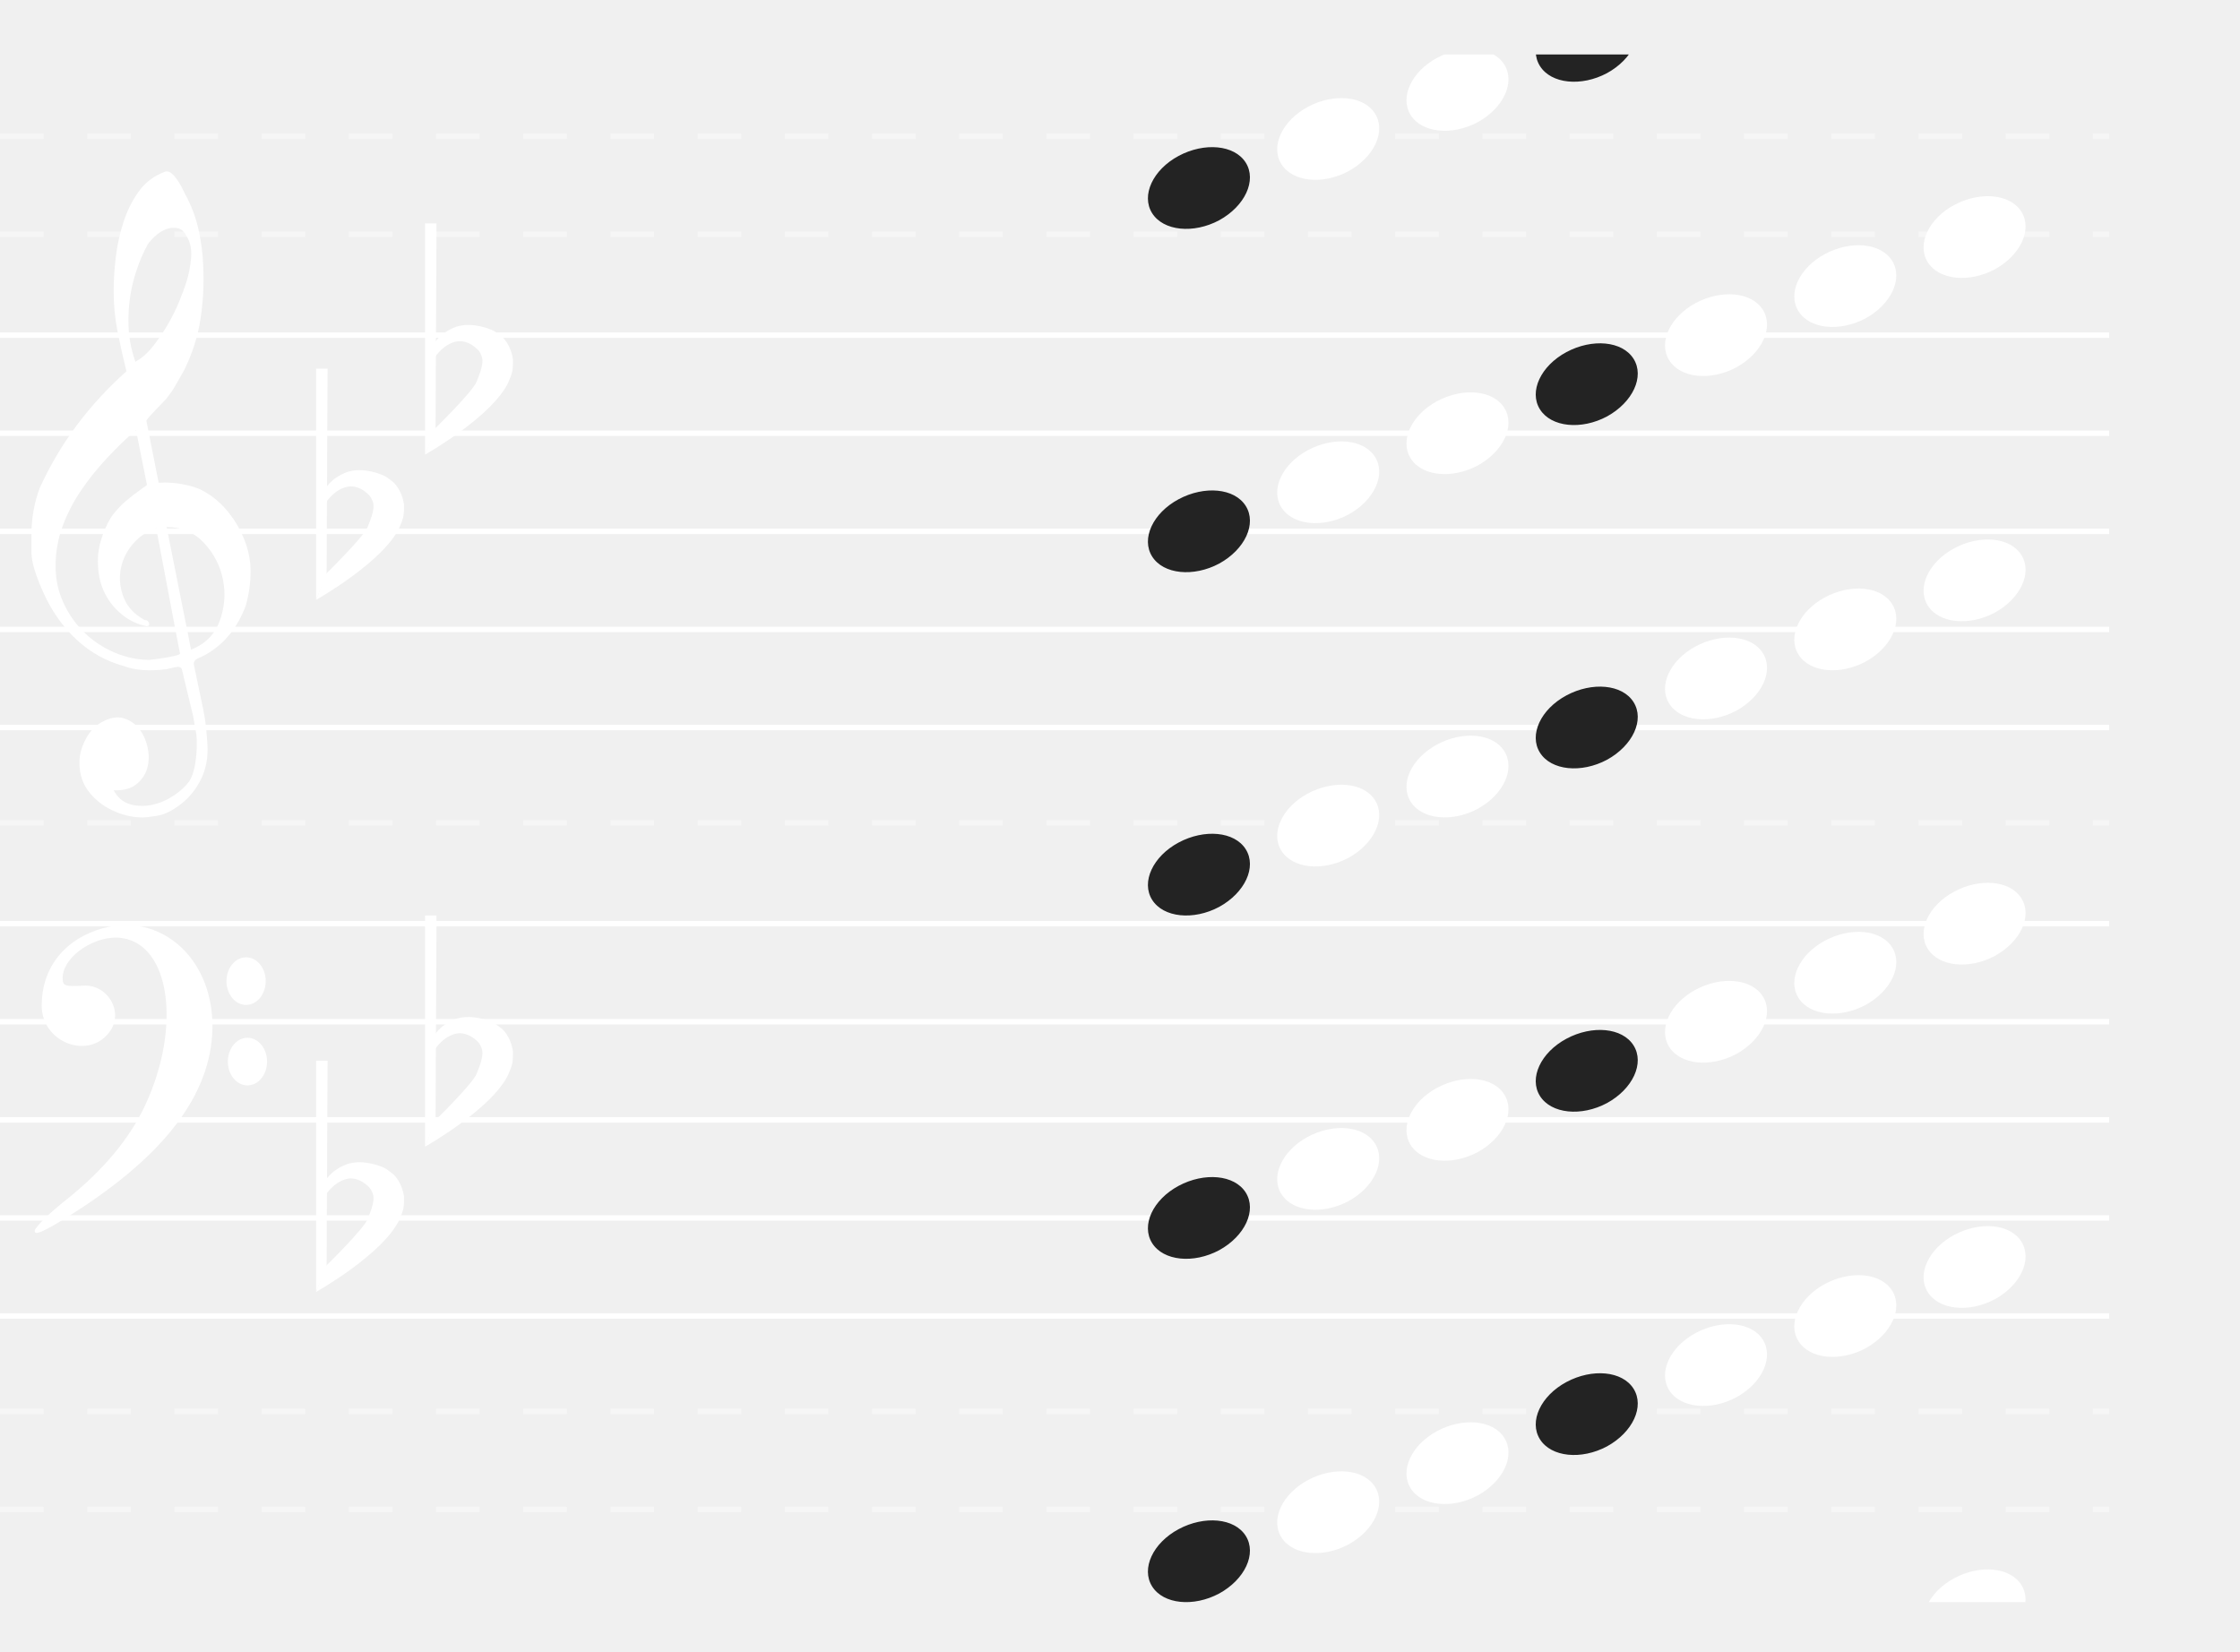
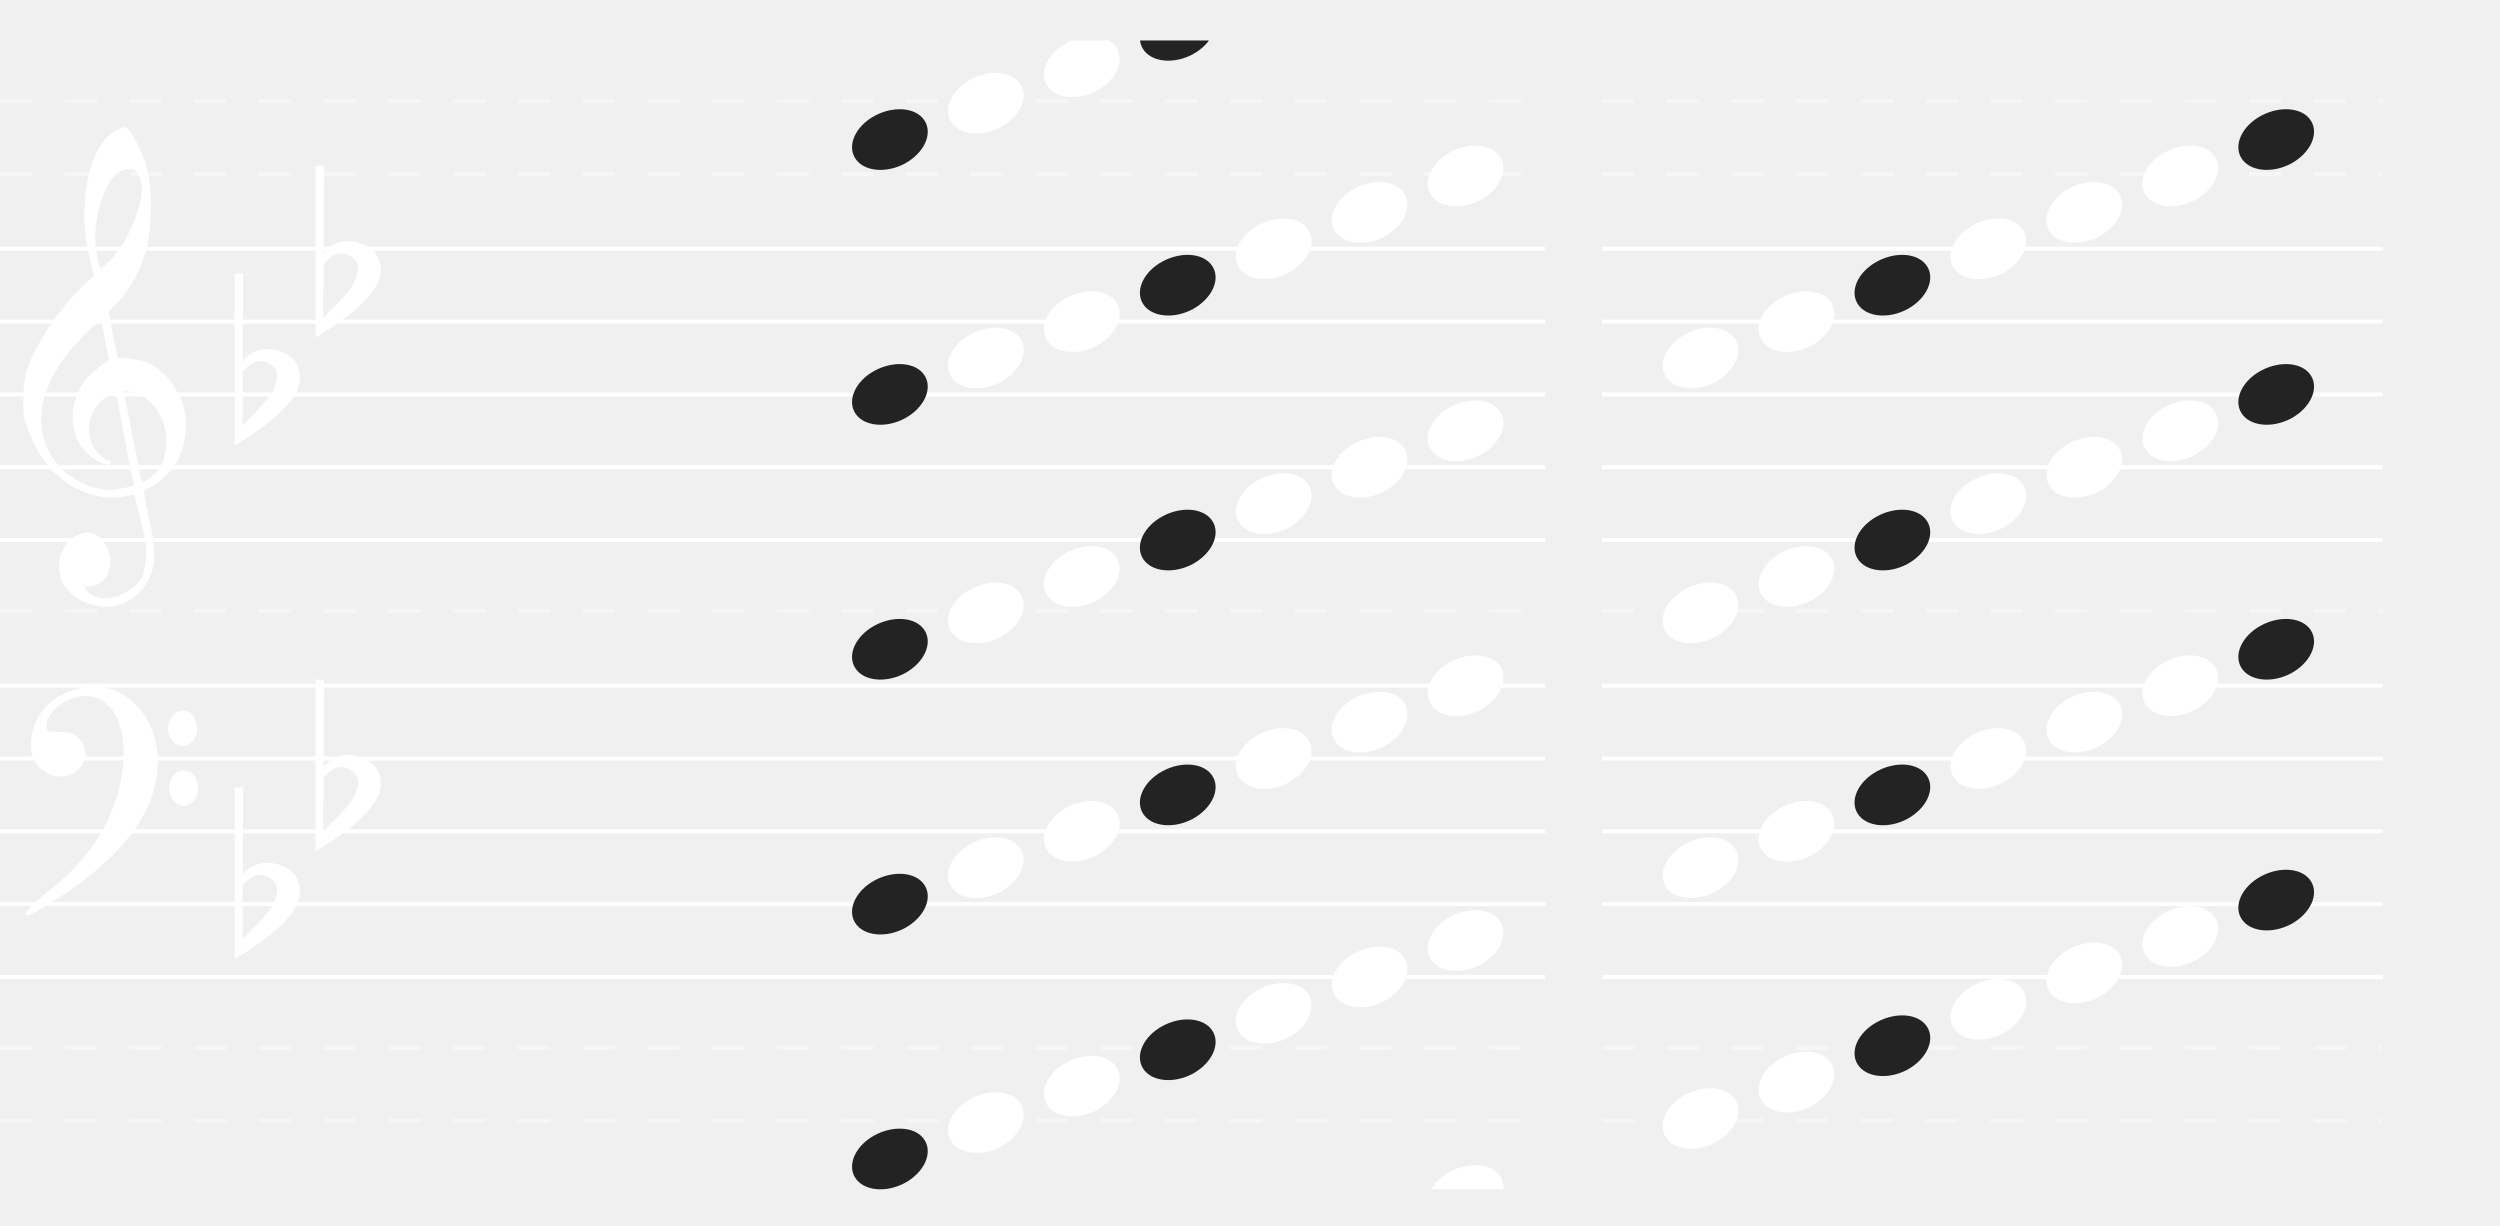
- <svg xmlns="http://www.w3.org/2000/svg" width="411" height="303" viewBox="0 0 411 303" fill="none">
-   <line y1="25" x2="387" y2="25" stroke="white" stroke-opacity="0.4" stroke-dasharray="8 8" />
-   <line y1="43" x2="387" y2="43" stroke="white" stroke-opacity="0.4" stroke-dasharray="8 8" />
-   <path d="M0 61.5H387" stroke="white" />
-   <path d="M0 79.5H387" stroke="white" />
-   <path d="M0 97.5H387" stroke="white" />
-   <path d="M0 115.5H387" stroke="white" />
-   <path d="M0 133.5H387" stroke="white" />
-   <line x1="4.2447e-08" y1="151" x2="387" y2="151" stroke="white" stroke-opacity="0.4" stroke-dasharray="8 8" />
-   <path d="M0 169.5H387" stroke="white" />
-   <path d="M0 187.5H387" stroke="white" />
-   <path d="M0 205.5H387" stroke="white" />
-   <path d="M0 223.5H387" stroke="white" />
-   <path d="M0 241.5H387" stroke="white" />
-   <line x1="4.2447e-08" y1="259" x2="387" y2="259" stroke="white" stroke-opacity="0.4" stroke-dasharray="8 8" />
-   <line x1="4.2447e-08" y1="277" x2="387" y2="277" stroke="white" stroke-opacity="0.4" stroke-dasharray="8 8" />
-   <path d="M28.663 96.938C26.878 97.542 25.403 98.563 24.238 99.999C23.073 101.435 22.363 103.004 22.108 104.705C21.853 106.406 22.062 108.088 22.736 109.751C23.41 111.414 24.675 112.756 26.532 113.777C26.969 113.777 27.242 113.966 27.352 114.344C27.461 114.722 27.297 114.91 26.86 114.91C25.076 114.533 23.51 113.758 22.162 112.586C19.649 110.431 18.266 107.654 18.011 104.252C17.865 102.551 18.02 100.907 18.475 99.319C18.93 97.731 19.558 96.276 20.36 94.953C21.343 93.555 22.508 92.345 23.856 91.325C23.928 91.249 24.138 91.079 24.484 90.814C24.83 90.55 25.167 90.304 25.494 90.077C25.822 89.851 26.314 89.492 26.969 89L24.948 78.908C23.164 80.457 21.398 82.168 19.65 84.039C17.901 85.91 16.317 87.885 14.897 89.964C13.477 92.043 12.339 94.245 11.483 96.569C10.627 98.894 10.199 101.341 10.199 103.912C10.199 106.293 10.682 108.532 11.647 110.63C12.612 112.728 13.896 114.552 15.498 116.101C17.1 117.651 18.948 118.87 21.043 119.759C23.137 120.647 25.258 121.091 27.406 121.091C27.48 121.091 27.816 121.053 28.417 120.977C29.018 120.902 29.655 120.808 30.329 120.694C31.003 120.581 31.622 120.458 32.186 120.325C32.75 120.193 33.033 120.051 33.033 119.9L32.705 118.313C31.285 110.866 29.937 103.741 28.663 96.938ZM30.575 96.711L35.054 119.22C37.64 118.199 39.387 116.451 40.298 113.975C41.209 111.5 41.417 108.986 40.926 106.435C40.434 103.883 39.278 101.624 37.457 99.659C35.637 97.693 33.342 96.711 30.575 96.711ZM24.839 66.378C25.968 65.772 27.015 64.866 27.98 63.656C28.945 62.447 29.837 61.152 30.657 59.772C31.476 58.393 32.186 56.985 32.787 55.548C33.388 54.112 33.87 52.808 34.234 51.636C34.635 50.389 34.908 48.99 35.054 47.441C35.2 45.891 34.963 44.587 34.344 43.528C33.907 42.584 33.334 42.036 32.623 41.884C31.913 41.733 31.203 41.79 30.493 42.054C29.783 42.319 29.109 42.744 28.471 43.33C27.834 43.916 27.37 44.435 27.079 44.889C26.277 46.363 25.576 48.007 24.976 49.822C24.375 51.636 23.965 53.517 23.747 55.464C23.528 57.41 23.501 59.281 23.665 61.077C23.828 62.872 24.22 64.639 24.839 66.378ZM23.2 68.135C22.581 65.641 22.035 63.193 21.561 60.793C21.088 58.393 20.851 55.926 20.851 53.394C20.851 51.542 20.979 49.51 21.234 47.299C21.489 45.088 21.953 42.933 22.627 40.835C23.3 38.737 24.229 36.857 25.413 35.194C26.596 33.531 28.171 32.321 30.138 31.565C30.32 31.49 30.502 31.452 30.684 31.452C30.939 31.452 31.239 31.603 31.585 31.906C31.931 32.208 32.295 32.652 32.678 33.238C33.06 33.824 33.397 34.428 33.688 35.052C33.979 35.676 34.198 36.101 34.344 36.328C35.327 38.256 36.046 40.306 36.502 42.479C36.957 44.653 37.221 46.817 37.294 48.971C37.439 52.222 37.266 55.435 36.775 58.61C36.283 61.785 35.291 64.885 33.797 67.908C33.288 68.816 32.769 69.732 32.241 70.658C31.713 71.585 31.085 72.482 30.356 73.351C30.211 73.503 29.947 73.777 29.564 74.173C29.181 74.57 28.79 74.977 28.389 75.392C27.989 75.808 27.634 76.196 27.324 76.554C27.015 76.914 26.86 77.131 26.86 77.207L29.099 88.546C29.114 88.621 30.22 88.546 30.22 88.546C32.357 88.574 34.619 88.933 36.584 89.737C38.477 90.644 40.107 91.891 41.473 93.479C42.838 95.067 43.93 96.853 44.75 98.837C45.569 100.821 45.979 102.834 45.979 104.875C45.979 106.916 45.687 108.995 45.105 111.112C43.612 115.119 41.227 118.086 37.949 120.013C37.585 120.24 37.066 120.496 36.392 120.779C35.719 121.062 35.455 121.507 35.6 122.111C36.474 126.23 37.066 129.063 37.376 130.616C37.685 132.168 37.913 134.172 38.058 136.626C38.204 138.973 37.812 141.084 36.884 142.972C35.955 144.869 34.708 146.407 33.142 147.595C31.576 148.79 30.147 149.484 28.854 149.698C27.561 149.906 26.678 150.006 26.205 150.006C24.566 150.006 22.963 149.684 21.398 149.04C19.467 148.289 17.847 147.137 16.536 145.584C15.225 144.031 14.569 142.142 14.569 139.917C14.569 138.515 14.961 137.077 15.744 135.603C16.527 134.129 17.556 133.07 18.83 132.433C20.25 131.675 21.534 131.467 22.681 131.803C23.828 132.147 24.775 132.791 25.522 133.735C26.268 134.68 26.787 135.825 27.079 137.163C27.37 138.508 27.352 139.76 27.024 140.933C26.696 142.107 26.032 143.101 25.03 143.91C24.029 144.725 22.636 145.09 20.851 145.019C21.58 146.378 22.599 147.237 23.91 147.595C25.221 147.96 26.569 147.981 27.952 147.68C29.337 147.38 30.638 146.822 31.858 146.006C33.078 145.198 34.035 144.318 34.726 143.373C35.163 142.693 35.491 141.806 35.71 140.711C35.928 139.61 36.056 138.472 36.092 137.277C36.128 136.089 36.092 135.159 35.983 134.501C35.873 133.835 35.691 132.805 35.436 131.41C34.344 126.838 33.652 123.962 33.36 122.788C33.215 122.414 32.823 122.291 32.186 122.423C31.549 122.556 31.012 122.679 30.575 122.788C27.443 123.21 24.821 123.017 22.709 122.225C19.431 121.318 16.545 119.701 14.05 117.377C11.556 115.053 9.553 112.237 8.042 108.929C6.53 105.622 5.775 103.108 5.775 101.388C5.775 99.669 5.775 98.582 5.775 98.128C5.775 95.067 6.285 92.194 7.304 89.51C9.234 85.314 11.52 81.459 14.16 77.944C16.8 74.429 19.813 71.159 23.2 68.135Z" fill="white" />
-   <path d="M49.003 194.808C49.003 197.22 47.391 199.175 45.404 199.175C43.416 199.175 41.805 197.22 41.805 194.808C41.805 192.396 43.416 190.441 45.404 190.441C47.391 190.441 49.003 192.396 49.003 194.808ZM48.754 180.042C48.754 182.454 47.143 184.409 45.155 184.409C43.168 184.409 41.556 182.454 41.556 180.042C41.556 177.63 43.168 175.675 45.155 175.675C47.143 175.675 48.754 177.63 48.754 180.042ZM6.368 225.885C6.368 225.261 8.96 222.695 12.128 220.182C18.939 214.778 23.857 208.866 26.718 202.645C33.279 188.379 31.2 173.504 22.457 172.146C17.621 171.394 11.498 175.482 11.498 179.461C11.498 180.938 11.824 181.057 15.369 180.873C19.707 180.649 22.642 185.54 20.295 189.081C16.585 194.678 7.651 191.463 7.651 184.532C7.651 178.458 10.842 173.623 16.459 171.189C28.479 165.98 39.92 175.583 38.918 190.04C38.097 201.89 29.19 212.956 11.899 223.611C7.797 226.139 6.368 226.726 6.368 225.885Z" fill="white" />
+ <svg xmlns="http://www.w3.org/2000/svg" width="618" height="303" viewBox="0 0 618 303" fill="none">
+   <line x1="396" y1="25" x2="589" y2="25" stroke="white" stroke-opacity="0.4" stroke-dasharray="8 8" />
+   <line x1="396" y1="43" x2="589" y2="43" stroke="white" stroke-opacity="0.4" stroke-dasharray="8 8" />
+   <path d="M396 61.5H589" stroke="white" />
+   <path d="M396 79.5H589" stroke="white" />
+   <path d="M396 97.5H589" stroke="white" />
+   <path d="M396 115.5H589" stroke="white" />
+   <path d="M396 133.5H589" stroke="white" />
+   <line x1="396" y1="151" x2="589" y2="151" stroke="white" stroke-opacity="0.4" stroke-dasharray="8 8" />
+   <path d="M396 169.5H589" stroke="white" />
+   <path d="M396 187.5H589" stroke="white" />
+   <path d="M396 205.5H589" stroke="white" />
+   <path d="M396 223.5H589" stroke="white" />
+   <path d="M396 241.5H589" stroke="white" />
+   <line x1="396" y1="259" x2="589" y2="259" stroke="white" stroke-opacity="0.4" stroke-dasharray="8 8" />
+   <line x1="396" y1="277" x2="589" y2="277" stroke="white" stroke-opacity="0.4" stroke-dasharray="8 8" />
+   <line y1="25" x2="382" y2="25" stroke="white" stroke-opacity="0.4" stroke-dasharray="8 8" />
+   <line y1="43" x2="382" y2="43" stroke="white" stroke-opacity="0.4" stroke-dasharray="8 8" />
+   <path d="M0 61.5H382" stroke="white" />
+   <path d="M0 79.5H382" stroke="white" />
+   <path d="M0 97.5H382" stroke="white" />
+   <path d="M0 115.5H382" stroke="white" />
+   <path d="M0 133.5H382" stroke="white" />
+   <line x1="4.2447e-08" y1="151" x2="382" y2="151" stroke="white" stroke-opacity="0.4" stroke-dasharray="8 8" />
+   <path d="M0 169.5H382" stroke="white" />
+   <path d="M0 187.5H382" stroke="white" />
+   <path d="M0 205.5H382" stroke="white" />
+   <path d="M0 223.5H382" stroke="white" />
+   <path d="M0 241.5H382" stroke="white" />
+   <line x1="4.2447e-08" y1="259" x2="382" y2="259" stroke="white" stroke-opacity="0.4" stroke-dasharray="8 8" />
+   <line x1="4.2447e-08" y1="277" x2="382" y2="277" stroke="white" stroke-opacity="0.4" stroke-dasharray="8 8" />
+   <path d="M28.663 96.938C26.878 97.542 25.403 98.563 24.238 99.999C23.073 101.435 22.363 103.004 22.108 104.705C21.853 106.406 22.062 108.088 22.736 109.751C23.41 111.414 24.675 112.756 26.532 113.777C26.969 113.777 27.242 113.966 27.352 114.344C27.461 114.722 27.297 114.91 26.86 114.91C25.076 114.533 23.51 113.758 22.162 112.586C19.649 110.431 18.266 107.654 18.011 104.252C17.865 102.551 18.02 100.907 18.475 99.319C18.93 97.731 19.558 96.276 20.36 94.953C21.343 93.555 22.508 92.345 23.856 91.325C23.928 91.249 24.138 91.079 24.484 90.814C24.83 90.55 25.167 90.304 25.494 90.077C25.822 89.851 26.314 89.491 26.969 89L24.948 78.908C23.164 80.457 21.398 82.168 19.65 84.039C17.901 85.91 16.317 87.885 14.897 89.964C13.477 92.043 12.339 94.245 11.483 96.569C10.627 98.894 10.199 101.341 10.199 103.912C10.199 106.293 10.682 108.532 11.647 110.63C12.612 112.728 13.896 114.552 15.498 116.101C17.1 117.651 18.948 118.87 21.043 119.759C23.136 120.647 25.258 121.091 27.406 121.091C27.479 121.091 27.816 121.053 28.417 120.977C29.018 120.902 29.655 120.808 30.328 120.694C31.003 120.581 31.622 120.458 32.186 120.325C32.75 120.193 33.033 120.051 33.033 119.9L32.705 118.313C31.285 110.866 29.937 103.741 28.663 96.938V96.938ZM30.575 96.711L35.054 119.22C37.64 118.199 39.387 116.451 40.298 113.975C41.209 111.5 41.417 108.986 40.926 106.435C40.434 103.883 39.278 101.624 37.457 99.659C35.637 97.693 33.342 96.711 30.575 96.711V96.711ZM24.839 66.378C25.968 65.772 27.015 64.866 27.98 63.656C28.945 62.447 29.837 61.152 30.657 59.772C31.476 58.393 32.186 56.985 32.787 55.548C33.388 54.112 33.87 52.808 34.234 51.636C34.635 50.389 34.908 48.99 35.054 47.441C35.2 45.891 34.963 44.587 34.344 43.528C33.907 42.584 33.333 42.036 32.623 41.884C31.913 41.733 31.203 41.79 30.493 42.054C29.783 42.319 29.109 42.744 28.471 43.33C27.834 43.916 27.37 44.435 27.079 44.889C26.277 46.363 25.576 48.007 24.976 49.822C24.375 51.636 23.965 53.517 23.747 55.464C23.528 57.41 23.501 59.281 23.665 61.077C23.828 62.872 24.22 64.639 24.839 66.378V66.378ZM23.2 68.135C22.581 65.641 22.035 63.193 21.561 60.793C21.088 58.393 20.851 55.926 20.851 53.394C20.851 51.542 20.979 49.51 21.234 47.299C21.488 45.088 21.953 42.933 22.627 40.835C23.3 38.737 24.229 36.857 25.413 35.194C26.596 33.531 28.171 32.321 30.138 31.565C30.32 31.49 30.502 31.452 30.684 31.452C30.939 31.452 31.239 31.603 31.585 31.906C31.931 32.208 32.295 32.652 32.678 33.238C33.06 33.824 33.397 34.428 33.688 35.052C33.979 35.676 34.198 36.101 34.344 36.328C35.327 38.256 36.046 40.306 36.502 42.479C36.957 44.653 37.221 46.817 37.294 48.971C37.439 52.222 37.266 55.435 36.775 58.61C36.283 61.785 35.291 64.885 33.797 67.908C33.288 68.816 32.769 69.732 32.241 70.658C31.713 71.585 31.085 72.482 30.356 73.351C30.211 73.503 29.947 73.777 29.564 74.173C29.181 74.57 28.79 74.977 28.389 75.392C27.989 75.808 27.634 76.196 27.324 76.554C27.015 76.914 26.86 77.131 26.86 77.207L29.099 88.546C29.114 88.621 30.22 88.546 30.22 88.546C32.357 88.574 34.619 88.933 36.584 89.737C38.477 90.644 40.107 91.891 41.473 93.479C42.838 95.067 43.93 96.853 44.75 98.837C45.569 100.821 45.979 102.834 45.979 104.875C45.979 106.916 45.687 108.995 45.105 111.112C43.612 115.119 41.227 118.086 37.949 120.013C37.585 120.24 37.066 120.496 36.392 120.779C35.719 121.062 35.455 121.507 35.6 122.111C36.474 126.23 37.066 129.063 37.376 130.616C37.685 132.168 37.913 134.172 38.058 136.626C38.204 138.973 37.812 141.084 36.884 142.972C35.955 144.869 34.708 146.407 33.142 147.595C31.576 148.79 30.147 149.484 28.854 149.698C27.561 149.906 26.678 150.006 26.205 150.006C24.566 150.006 22.963 149.684 21.398 149.04C19.467 148.289 17.847 147.137 16.536 145.584C15.225 144.031 14.569 142.142 14.569 139.917C14.569 138.515 14.961 137.077 15.744 135.603C16.527 134.129 17.556 133.07 18.83 132.433C20.25 131.675 21.534 131.467 22.681 131.803C23.828 132.147 24.775 132.791 25.522 133.735C26.268 134.68 26.787 135.825 27.079 137.163C27.37 138.508 27.352 139.76 27.024 140.933C26.696 142.107 26.032 143.101 25.03 143.91C24.029 144.725 22.636 145.09 20.851 145.019C21.58 146.378 22.599 147.237 23.91 147.595C25.221 147.96 26.569 147.981 27.952 147.68C29.337 147.38 30.638 146.822 31.858 146.006C33.078 145.198 34.035 144.318 34.726 143.373C35.163 142.693 35.491 141.806 35.71 140.711C35.928 139.61 36.056 138.472 36.092 137.277C36.128 136.089 36.092 135.159 35.983 134.501C35.873 133.835 35.691 132.805 35.436 131.41C34.344 126.838 33.652 123.962 33.36 122.788C33.215 122.414 32.823 122.291 32.186 122.423C31.549 122.556 31.012 122.679 30.575 122.788C27.443 123.21 24.821 123.017 22.709 122.225C19.431 121.318 16.545 119.701 14.05 117.377C11.556 115.053 9.553 112.237 8.042 108.929C6.53 105.622 5.775 103.108 5.775 101.388C5.775 99.669 5.775 98.582 5.775 98.128C5.775 95.067 6.285 92.194 7.304 89.51C9.234 85.314 11.52 81.459 14.16 77.944C16.8 74.429 19.813 71.159 23.2 68.135V68.135Z" fill="white" />
+   <path d="M49.003 194.808C49.003 197.22 47.392 199.175 45.404 199.175C43.416 199.175 41.805 197.22 41.805 194.808C41.805 192.396 43.416 190.441 45.404 190.441C47.392 190.441 49.003 192.396 49.003 194.808ZM48.754 180.042C48.754 182.454 47.143 184.409 45.155 184.409C43.168 184.409 41.556 182.454 41.556 180.042C41.556 177.63 43.168 175.675 45.155 175.675C47.143 175.675 48.754 177.63 48.754 180.042ZM6.368 225.885C6.368 225.261 8.96 222.695 12.128 220.182C18.939 214.778 23.857 208.866 26.718 202.645C33.279 188.379 31.201 173.504 22.457 172.146C17.621 171.394 11.498 175.482 11.498 179.461C11.498 180.938 11.824 181.057 15.37 180.873C19.707 180.649 22.642 185.54 20.295 189.081C16.585 194.678 7.651 191.463 7.651 184.532C7.651 178.458 10.842 173.623 16.459 171.189C28.479 165.98 39.92 175.583 38.918 190.04C38.097 201.89 29.191 212.956 11.899 223.611C7.797 226.139 6.368 226.726 6.368 225.885V225.885Z" fill="white" />
  <path d="M58 194.649H60.104L59.929 232.519L58 237.045V194.649Z" fill="white" />
  <path d="M67.468 223.689C68.169 221.872 68.344 221.474 68.519 220.247C68.695 219.019 67.818 217.967 67.818 217.967C67.818 217.967 65.89 215.688 63.435 216.389C60.98 217.091 59.578 219.545 59.578 219.545V216.915C59.578 216.915 60.455 214.812 63.786 213.584C65.013 213.234 66.591 213.058 69.045 213.76C70.448 214.286 70.448 214.11 72.201 215.513C72.903 216.214 73.779 217.441 74.13 219.545C74.13 221.474 74.13 221.825 73.341 223.689C70.448 230.065 58 237.078 58 237.078L59.841 232.28C59.841 232.28 66.766 225.506 67.468 223.689Z" fill="white" />
  <path d="M77.987 168H80.091L79.915 205.87L77.987 210.396V168Z" fill="white" />
  <path d="M87.454 197.04C88.156 195.223 88.331 194.825 88.506 193.597C88.682 192.37 87.805 191.318 87.805 191.318C87.805 191.318 85.876 189.039 83.422 189.74C80.967 190.441 79.565 192.896 79.565 192.896V190.266C79.565 190.266 80.441 188.162 83.772 186.935C85 186.584 86.578 186.409 89.032 187.11C90.435 187.636 90.435 187.461 92.188 188.864C92.889 189.565 93.766 190.792 94.117 192.896C94.117 194.825 94.117 195.175 93.328 197.04C90.435 203.416 77.987 210.429 77.987 210.429L79.828 205.631C79.828 205.631 86.753 198.857 87.454 197.04Z" fill="white" />
  <path d="M58 67.649H60.104L59.929 105.519L58 110.045V67.649Z" fill="white" />
  <path d="M67.468 96.689C68.169 94.872 68.344 94.474 68.519 93.247C68.695 92.019 67.818 90.967 67.818 90.967C67.818 90.967 65.89 88.688 63.435 89.389C60.98 90.091 59.578 92.545 59.578 92.545V89.915C59.578 89.915 60.455 87.812 63.786 86.584C65.013 86.234 66.591 86.058 69.045 86.76C70.448 87.286 70.448 87.11 72.201 88.513C72.903 89.214 73.779 90.441 74.13 92.545C74.13 94.474 74.13 94.825 73.341 96.689C70.448 103.065 58 110.078 58 110.078L59.841 105.28C59.841 105.28 66.766 98.506 67.468 96.689Z" fill="white" />
  <path d="M77.987 41H80.091L79.915 78.87L77.987 83.396V41Z" fill="white" />
  <path d="M87.454 70.04C88.156 68.222 88.331 67.825 88.506 66.597C88.682 65.37 87.805 64.318 87.805 64.318C87.805 64.318 85.876 62.039 83.422 62.74C80.967 63.441 79.565 65.896 79.565 65.896V63.266C79.565 63.266 80.441 61.162 83.772 59.935C85 59.584 86.578 59.409 89.032 60.11C90.435 60.636 90.435 60.461 92.188 61.864C92.889 62.565 93.766 63.792 94.117 65.896C94.117 67.825 94.117 68.175 93.328 70.04C90.435 76.416 77.987 83.428 77.987 83.428L79.828 78.631C79.828 78.631 86.753 71.857 87.454 70.04Z" fill="white" />
-   <g clip-path="url(#clip0_25_3796)">
+   <g clip-path="url(#clip0_115_2928)">
    <path d="M211.396 39.121C209.333 35.844 211.544 31.134 216.26 28.608C220.977 26.083 226.504 26.561 228.568 29.837C230.631 33.114 228.42 37.824 223.704 40.418C218.987 42.944 213.46 42.398 211.396 39.121Z" fill="#232323" />
-     <path d="M235.116 30.121C233.052 26.844 235.263 22.134 239.98 19.608C244.696 17.083 250.223 17.561 252.287 20.837C254.35 24.114 252.14 28.824 247.423 31.418C242.706 33.944 237.179 33.398 235.116 30.121Z" fill="white" />
-     <path d="M258.835 21.121C256.772 17.844 258.983 13.134 263.699 10.608C268.416 8.083 273.943 8.561 276.006 11.837C278.07 15.114 275.859 19.824 271.142 22.418C266.426 24.944 260.899 24.398 258.835 21.121Z" fill="white" />
-     <path d="M282.555 12.121C280.491 8.844 282.702 4.134 287.419 1.608C292.135 -0.917 297.662 -0.439 299.726 2.837C301.789 6.114 299.579 10.824 294.862 13.418C290.145 15.944 284.618 15.398 282.555 12.121Z" fill="#232323" />
+     <path d="M235.116 30.121C233.052 26.844 235.263 22.134 239.98 19.608C244.696 17.083 250.223 17.561 252.287 20.837C254.35 24.114 252.14 28.824 247.423 31.418C242.706 33.944 237.179 33.398 235.116 30.121V30.121Z" fill="white" />
+     <path d="M258.835 21.121C256.772 17.844 258.983 13.134 263.699 10.608C268.416 8.083 273.943 8.561 276.006 11.837C278.07 15.114 275.859 19.824 271.142 22.418C266.426 24.944 260.899 24.398 258.835 21.121V21.121Z" fill="white" />
+     <path d="M282.555 12.121C280.491 8.844 282.702 4.134 287.419 1.608C292.135 -0.917 297.662 -0.439 299.726 2.837C301.789 6.114 299.579 10.824 294.862 13.418C290.145 15.944 284.618 15.398 282.555 12.121V12.121Z" fill="#232323" />
    <path d="M211.396 102.121C209.333 98.844 211.544 94.134 216.26 91.609C220.977 89.083 226.504 89.561 228.568 92.837C230.631 96.114 228.42 100.824 223.704 103.418C218.987 105.944 213.46 105.398 211.396 102.121Z" fill="#232323" />
-     <path d="M235.116 93.121C233.052 89.844 235.263 85.134 239.98 82.609C244.696 80.083 250.223 80.561 252.287 83.837C254.35 87.114 252.14 91.824 247.423 94.418C242.706 96.944 237.179 96.397 235.116 93.121Z" fill="white" />
-     <path d="M258.835 84.121C256.772 80.844 258.983 76.134 263.699 73.609C268.416 71.083 273.943 71.561 276.006 74.837C278.07 78.114 275.859 82.824 271.142 85.418C266.426 87.944 260.899 87.397 258.835 84.121Z" fill="white" />
-     <path d="M282.555 75.121C280.491 71.844 282.702 67.134 287.419 64.609C292.135 62.083 297.662 62.561 299.726 65.837C301.789 69.114 299.579 73.824 294.862 76.418C290.145 78.944 284.618 78.397 282.555 75.121Z" fill="#232323" />
-     <path d="M306.274 66.121C304.211 62.844 306.421 58.134 311.138 55.608C315.855 53.083 321.382 53.561 323.445 56.837C325.509 60.114 323.298 64.824 318.581 67.418C313.865 69.944 308.338 69.397 306.274 66.121Z" fill="white" />
-     <path d="M329.994 57.121C327.93 53.844 330.141 49.134 334.858 46.608C339.574 44.083 345.101 44.561 347.165 47.837C349.228 51.114 347.018 55.824 342.301 58.418C337.584 60.944 332.057 60.398 329.994 57.121Z" fill="white" />
-     <path d="M353.713 48.121C351.65 44.844 353.86 40.134 358.577 37.608C363.294 35.083 368.821 35.561 370.884 38.837C372.948 42.114 370.737 46.824 366.02 49.418C361.304 51.944 355.777 51.398 353.713 48.121Z" fill="white" />
+     <path d="M235.116 93.121C233.052 89.844 235.263 85.134 239.98 82.609C244.696 80.083 250.223 80.561 252.287 83.837C254.35 87.114 252.14 91.824 247.423 94.418C242.706 96.944 237.179 96.397 235.116 93.121V93.121Z" fill="white" />
+     <path d="M258.835 84.121C256.772 80.844 258.983 76.134 263.699 73.609C268.416 71.083 273.943 71.561 276.006 74.837C278.07 78.114 275.859 82.824 271.142 85.418C266.426 87.944 260.899 87.397 258.835 84.121V84.121Z" fill="white" />
+     <path d="M282.555 75.121C280.491 71.844 282.702 67.134 287.419 64.609C292.135 62.083 297.662 62.561 299.726 65.837C301.789 69.114 299.579 73.824 294.862 76.418C290.145 78.944 284.618 78.397 282.555 75.121V75.121Z" fill="#232323" />
+     <path d="M306.274 66.121C304.211 62.844 306.421 58.134 311.138 55.608C315.855 53.083 321.382 53.561 323.445 56.837C325.509 60.114 323.298 64.824 318.581 67.418C313.865 69.944 308.338 69.397 306.274 66.121V66.121Z" fill="white" />
+     <path d="M329.994 57.121C327.93 53.844 330.141 49.134 334.858 46.608C339.574 44.083 345.101 44.561 347.165 47.837C349.228 51.114 347.018 55.824 342.301 58.418C337.584 60.944 332.057 60.398 329.994 57.121V57.121Z" fill="white" />
+     <path d="M353.713 48.121C351.65 44.844 353.86 40.134 358.577 37.608C363.294 35.083 368.821 35.561 370.884 38.837C372.948 42.114 370.737 46.824 366.02 49.418C361.304 51.944 355.777 51.398 353.713 48.121V48.121Z" fill="white" />
    <path d="M211.396 165.121C209.333 161.844 211.544 157.134 216.26 154.608C220.977 152.083 226.504 152.561 228.568 155.837C230.631 159.114 228.42 163.824 223.704 166.418C218.987 168.944 213.46 168.398 211.396 165.121Z" fill="#232323" />
-     <path d="M235.116 156.121C233.052 152.844 235.263 148.134 239.98 145.608C244.696 143.083 250.223 143.561 252.287 146.837C254.35 150.114 252.14 154.824 247.423 157.418C242.706 159.944 237.179 159.398 235.116 156.121Z" fill="white" />
-     <path d="M258.835 147.121C256.772 143.844 258.983 139.134 263.699 136.608C268.416 134.083 273.943 134.561 276.006 137.837C278.07 141.114 275.859 145.824 271.142 148.418C266.426 150.944 260.899 150.398 258.835 147.121Z" fill="white" />
-     <path d="M282.555 138.121C280.491 134.844 282.702 130.134 287.419 127.608C292.135 125.083 297.662 125.561 299.726 128.837C301.789 132.114 299.579 136.824 294.862 139.418C290.145 141.944 284.618 141.398 282.555 138.121Z" fill="#232323" />
-     <path d="M306.274 129.121C304.211 125.844 306.421 121.134 311.138 118.608C315.855 116.083 321.382 116.561 323.445 119.837C325.509 123.114 323.298 127.824 318.581 130.418C313.865 132.944 308.338 132.398 306.274 129.121Z" fill="white" />
-     <path d="M329.994 120.121C327.93 116.844 330.141 112.134 334.858 109.608C339.574 107.083 345.101 107.561 347.165 110.837C349.228 114.114 347.018 118.824 342.301 121.418C337.584 123.944 332.057 123.398 329.994 120.121Z" fill="white" />
-     <path d="M353.713 111.121C351.65 107.844 353.86 103.134 358.577 100.608C363.294 98.083 368.821 98.561 370.884 101.837C372.948 105.114 370.737 109.824 366.02 112.418C361.304 114.944 355.777 114.398 353.713 111.121Z" fill="white" />
+     <path d="M235.116 156.121C233.052 152.844 235.263 148.134 239.98 145.608C244.696 143.083 250.223 143.561 252.287 146.837C254.35 150.114 252.14 154.824 247.423 157.418C242.706 159.944 237.179 159.398 235.116 156.121V156.121Z" fill="white" />
+     <path d="M258.835 147.121C256.772 143.844 258.983 139.134 263.699 136.608C268.416 134.083 273.943 134.561 276.006 137.837C278.07 141.114 275.859 145.824 271.142 148.418C266.426 150.944 260.899 150.398 258.835 147.121V147.121Z" fill="white" />
+     <path d="M282.555 138.121C280.491 134.844 282.702 130.134 287.419 127.608C292.135 125.083 297.662 125.561 299.726 128.837C301.789 132.114 299.579 136.824 294.862 139.418C290.145 141.944 284.618 141.398 282.555 138.121V138.121Z" fill="#232323" />
+     <path d="M306.274 129.121C304.211 125.844 306.421 121.134 311.138 118.608C315.855 116.083 321.382 116.561 323.445 119.837C325.509 123.114 323.298 127.824 318.581 130.418C313.865 132.944 308.338 132.398 306.274 129.121V129.121Z" fill="white" />
+     <path d="M329.994 120.121C327.93 116.844 330.141 112.134 334.858 109.608C339.574 107.083 345.101 107.561 347.165 110.837C349.228 114.114 347.018 118.824 342.301 121.418C337.584 123.944 332.057 123.398 329.994 120.121V120.121Z" fill="white" />
+     <path d="M353.713 111.121C351.65 107.844 353.86 103.134 358.577 100.608C363.294 98.083 368.821 98.561 370.884 101.837C372.948 105.114 370.737 109.824 366.02 112.418C361.304 114.944 355.777 114.398 353.713 111.121V111.121Z" fill="white" />
    <path d="M211.396 228.121C209.333 224.844 211.544 220.134 216.26 217.608C220.977 215.083 226.504 215.561 228.568 218.837C230.631 222.114 228.42 226.824 223.704 229.418C218.987 231.944 213.46 231.398 211.396 228.121Z" fill="#232323" />
-     <path d="M235.116 219.121C233.052 215.844 235.263 211.134 239.98 208.608C244.696 206.083 250.223 206.561 252.287 209.837C254.35 213.114 252.14 217.824 247.423 220.418C242.706 222.944 237.179 222.398 235.116 219.121Z" fill="white" />
-     <path d="M258.835 210.121C256.772 206.844 258.983 202.134 263.699 199.608C268.416 197.083 273.943 197.561 276.006 200.837C278.07 204.114 275.859 208.824 271.142 211.418C266.426 213.944 260.899 213.398 258.835 210.121Z" fill="white" />
-     <path d="M282.555 201.121C280.491 197.844 282.702 193.134 287.419 190.608C292.135 188.083 297.662 188.561 299.726 191.837C301.789 195.114 299.579 199.824 294.862 202.418C290.145 204.944 284.618 204.398 282.555 201.121Z" fill="#232323" />
-     <path d="M306.274 192.121C304.211 188.844 306.421 184.134 311.138 181.608C315.855 179.083 321.382 179.561 323.445 182.837C325.509 186.114 323.298 190.824 318.581 193.418C313.865 195.944 308.338 195.398 306.274 192.121Z" fill="white" />
-     <path d="M329.994 183.121C327.93 179.844 330.141 175.134 334.858 172.608C339.574 170.083 345.101 170.561 347.165 173.837C349.228 177.114 347.018 181.824 342.301 184.418C337.584 186.944 332.057 186.398 329.994 183.121Z" fill="white" />
-     <path d="M353.713 174.121C351.65 170.844 353.86 166.134 358.577 163.608C363.294 161.083 368.821 161.561 370.884 164.837C372.948 168.114 370.737 172.824 366.02 175.418C361.304 177.944 355.777 177.398 353.713 174.121Z" fill="white" />
+     <path d="M235.116 219.121C233.052 215.844 235.263 211.134 239.98 208.608C244.696 206.083 250.223 206.561 252.287 209.837C254.35 213.114 252.14 217.824 247.423 220.418C242.706 222.944 237.179 222.398 235.116 219.121V219.121Z" fill="white" />
+     <path d="M258.835 210.121C256.772 206.844 258.983 202.134 263.699 199.608C268.416 197.083 273.943 197.561 276.006 200.837C278.07 204.114 275.859 208.824 271.142 211.418C266.426 213.944 260.899 213.398 258.835 210.121V210.121Z" fill="white" />
+     <path d="M282.555 201.121C280.491 197.844 282.702 193.134 287.419 190.608C292.135 188.083 297.662 188.561 299.726 191.837C301.789 195.114 299.579 199.824 294.862 202.418C290.145 204.944 284.618 204.398 282.555 201.121V201.121Z" fill="#232323" />
+     <path d="M306.274 192.121C304.211 188.844 306.421 184.134 311.138 181.608C315.855 179.083 321.382 179.561 323.445 182.837C325.509 186.114 323.298 190.824 318.581 193.418C313.865 195.944 308.338 195.398 306.274 192.121V192.121Z" fill="white" />
+     <path d="M329.994 183.121C327.93 179.844 330.141 175.134 334.858 172.608C339.574 170.083 345.101 170.561 347.165 173.837C349.228 177.114 347.018 181.824 342.301 184.418C337.584 186.944 332.057 186.398 329.994 183.121V183.121Z" fill="white" />
+     <path d="M353.713 174.121C351.65 170.844 353.86 166.134 358.577 163.608C363.294 161.083 368.821 161.561 370.884 164.837C372.948 168.114 370.737 172.824 366.02 175.418C361.304 177.944 355.777 177.398 353.713 174.121V174.121Z" fill="white" />
    <path d="M211.396 291.121C209.333 287.844 211.544 283.134 216.26 280.608C220.977 278.083 226.504 278.561 228.568 281.837C230.631 285.114 228.42 289.824 223.704 292.418C218.987 294.944 213.46 294.398 211.396 291.121Z" fill="#232323" />
-     <path d="M235.116 282.121C233.052 278.844 235.263 274.134 239.98 271.608C244.696 269.083 250.223 269.561 252.287 272.837C254.35 276.114 252.14 280.824 247.423 283.418C242.706 285.944 237.179 285.398 235.116 282.121Z" fill="white" />
-     <path d="M258.835 273.121C256.772 269.844 258.983 265.134 263.699 262.608C268.416 260.083 273.943 260.561 276.006 263.837C278.07 267.114 275.859 271.824 271.142 274.418C266.426 276.944 260.899 276.398 258.835 273.121Z" fill="white" />
-     <path d="M282.555 264.121C280.491 260.844 282.702 256.134 287.419 253.608C292.135 251.083 297.662 251.561 299.726 254.837C301.789 258.114 299.579 262.824 294.862 265.418C290.145 267.944 284.618 267.398 282.555 264.121Z" fill="#232323" />
-     <path d="M306.274 255.121C304.211 251.844 306.421 247.134 311.138 244.608C315.855 242.083 321.382 242.561 323.445 245.837C325.509 249.114 323.298 253.824 318.581 256.418C313.865 258.944 308.338 258.398 306.274 255.121Z" fill="white" />
-     <path d="M329.994 246.121C327.93 242.844 330.141 238.134 334.858 235.608C339.574 233.083 345.101 233.561 347.165 236.837C349.228 240.114 347.018 244.824 342.301 247.418C337.584 249.944 332.057 249.398 329.994 246.121Z" fill="white" />
-     <path d="M353.713 237.121C351.65 233.844 353.86 229.134 358.577 226.608C363.294 224.083 368.821 224.561 370.884 227.837C372.948 231.114 370.737 235.824 366.02 238.418C361.304 240.944 355.777 240.398 353.713 237.121Z" fill="white" />
-     <path d="M353.711 300.121C351.647 296.844 353.858 292.134 358.575 289.608C363.292 287.083 368.819 287.561 370.882 290.837C372.946 294.114 370.735 298.824 366.018 301.418C361.302 303.944 355.774 303.398 353.711 300.121Z" fill="white" />
+     <path d="M235.116 282.121C233.052 278.844 235.263 274.134 239.98 271.608C244.696 269.083 250.223 269.561 252.287 272.837C254.35 276.114 252.14 280.824 247.423 283.418C242.706 285.944 237.179 285.398 235.116 282.121V282.121Z" fill="white" />
+     <path d="M258.835 273.121C256.772 269.844 258.983 265.134 263.699 262.608C268.416 260.083 273.943 260.561 276.006 263.837C278.07 267.114 275.859 271.824 271.142 274.418C266.426 276.944 260.899 276.398 258.835 273.121V273.121Z" fill="white" />
+     <path d="M282.555 264.121C280.491 260.844 282.702 256.134 287.419 253.608C292.135 251.083 297.662 251.561 299.726 254.837C301.789 258.114 299.579 262.824 294.862 265.418C290.145 267.944 284.618 267.398 282.555 264.121V264.121Z" fill="#232323" />
+     <path d="M306.274 255.121C304.211 251.844 306.421 247.134 311.138 244.608C315.855 242.083 321.382 242.561 323.445 245.837C325.509 249.114 323.298 253.824 318.581 256.418C313.865 258.944 308.338 258.398 306.274 255.121V255.121Z" fill="white" />
+     <path d="M329.994 246.121C327.93 242.844 330.141 238.134 334.858 235.608C339.574 233.083 345.101 233.561 347.165 236.837C349.228 240.114 347.018 244.824 342.301 247.418C337.584 249.944 332.057 249.398 329.994 246.121V246.121Z" fill="white" />
+     <path d="M353.713 237.121C351.65 233.844 353.86 229.134 358.577 226.608C363.294 224.083 368.821 224.561 370.884 227.837C372.948 231.114 370.737 235.824 366.02 238.418C361.304 240.944 355.777 240.398 353.713 237.121V237.121Z" fill="white" />
+     <path d="M353.711 300.121C351.647 296.844 353.858 292.134 358.575 289.608C363.292 287.083 368.819 287.561 370.882 290.837C372.946 294.114 370.735 298.824 366.018 301.418C361.302 303.944 355.774 303.398 353.711 300.121V300.121Z" fill="white" />
  </g>
+   <path d="M411.774 281.121C409.711 277.844 411.921 273.134 416.638 270.608C421.355 268.083 426.882 268.561 428.945 271.837C431.009 275.114 428.798 279.824 424.081 282.418C419.365 284.944 413.838 284.398 411.774 281.121Z" fill="white" />
+   <path d="M435.494 272.121C433.43 268.844 435.641 264.134 440.358 261.608C445.074 259.083 450.601 259.561 452.665 262.837C454.728 266.114 452.518 270.824 447.801 273.418C443.084 275.944 437.557 275.398 435.494 272.121V272.121Z" fill="white" />
+   <path d="M459.213 263.121C457.15 259.844 459.36 255.134 464.077 252.608C468.794 250.083 474.321 250.561 476.384 253.837C478.448 257.114 476.237 261.824 471.52 264.418C466.804 266.944 461.277 266.398 459.213 263.121V263.121Z" fill="#232323" />
+   <path d="M482.933 254.121C480.869 250.844 483.08 246.134 487.797 243.608C492.513 241.083 498.04 241.561 500.104 244.837C502.167 248.114 499.956 252.824 495.24 255.418C490.523 257.944 484.996 257.398 482.933 254.121V254.121Z" fill="white" />
+   <path d="M506.652 245.121C504.589 241.844 506.799 237.134 511.516 234.608C516.233 232.083 521.76 232.561 523.823 235.837C525.887 239.114 523.676 243.824 518.959 246.418C514.243 248.944 508.716 248.398 506.652 245.121V245.121Z" fill="white" />
+   <path d="M530.371 236.121C528.308 232.844 530.519 228.134 535.235 225.608C539.952 223.083 545.479 223.561 547.543 226.837C549.606 230.114 547.395 234.824 542.679 237.418C537.962 239.944 532.435 239.398 530.371 236.121V236.121Z" fill="white" />
+   <path d="M554.091 227.121C552.027 223.844 554.238 219.134 558.955 216.608C563.672 214.083 569.199 214.561 571.262 217.837C573.326 221.114 571.115 225.824 566.398 228.418C561.682 230.944 556.154 230.398 554.091 227.121V227.121Z" fill="#232323" />
+   <path d="M411.774 219.121C409.711 215.844 411.921 211.134 416.638 208.608C421.355 206.083 426.882 206.561 428.945 209.837C431.009 213.114 428.798 217.824 424.081 220.418C419.365 222.944 413.838 222.398 411.774 219.121Z" fill="white" />
+   <path d="M435.494 210.121C433.43 206.844 435.641 202.134 440.358 199.608C445.074 197.083 450.601 197.561 452.665 200.837C454.728 204.114 452.518 208.824 447.801 211.418C443.084 213.944 437.557 213.398 435.494 210.121V210.121Z" fill="white" />
+   <path d="M459.213 201.121C457.15 197.844 459.36 193.134 464.077 190.608C468.794 188.083 474.321 188.561 476.384 191.837C478.448 195.114 476.237 199.824 471.52 202.418C466.804 204.944 461.277 204.398 459.213 201.121V201.121Z" fill="#232323" />
+   <path d="M482.933 192.121C480.869 188.844 483.08 184.134 487.797 181.608C492.513 179.083 498.04 179.561 500.104 182.837C502.167 186.114 499.956 190.824 495.24 193.418C490.523 195.944 484.996 195.398 482.933 192.121V192.121Z" fill="white" />
+   <path d="M506.652 183.121C504.589 179.844 506.799 175.134 511.516 172.608C516.233 170.083 521.76 170.561 523.823 173.837C525.887 177.114 523.676 181.824 518.959 184.418C514.243 186.944 508.716 186.398 506.652 183.121V183.121Z" fill="white" />
+   <path d="M530.371 174.121C528.308 170.844 530.519 166.134 535.235 163.608C539.952 161.083 545.479 161.561 547.543 164.837C549.606 168.114 547.395 172.824 542.679 175.418C537.962 177.944 532.435 177.398 530.371 174.121V174.121Z" fill="white" />
+   <path d="M554.091 165.121C552.027 161.844 554.238 157.134 558.955 154.608C563.672 152.083 569.199 152.561 571.262 155.837C573.326 159.114 571.115 163.824 566.398 166.418C561.682 168.944 556.154 168.398 554.091 165.121V165.121Z" fill="#232323" />
+   <path d="M411.774 156.121C409.711 152.844 411.921 148.134 416.638 145.608C421.355 143.083 426.882 143.561 428.945 146.837C431.009 150.114 428.798 154.824 424.081 157.418C419.365 159.944 413.838 159.398 411.774 156.121Z" fill="white" />
+   <path d="M435.494 147.121C433.43 143.844 435.641 139.134 440.358 136.608C445.074 134.083 450.601 134.561 452.665 137.837C454.728 141.114 452.518 145.824 447.801 148.418C443.084 150.944 437.557 150.398 435.494 147.121V147.121Z" fill="white" />
+   <path d="M459.213 138.121C457.15 134.844 459.36 130.134 464.077 127.608C468.794 125.083 474.321 125.561 476.384 128.837C478.448 132.114 476.237 136.824 471.52 139.418C466.804 141.944 461.277 141.398 459.213 138.121V138.121Z" fill="#232323" />
+   <path d="M482.933 129.121C480.869 125.844 483.08 121.134 487.797 118.608C492.513 116.083 498.04 116.561 500.104 119.837C502.167 123.114 499.956 127.824 495.24 130.418C490.523 132.944 484.996 132.398 482.933 129.121V129.121Z" fill="white" />
+   <path d="M506.652 120.121C504.589 116.844 506.799 112.134 511.516 109.608C516.233 107.083 521.76 107.561 523.823 110.837C525.887 114.114 523.676 118.824 518.959 121.418C514.243 123.944 508.716 123.398 506.652 120.121V120.121Z" fill="white" />
+   <path d="M530.371 111.121C528.308 107.844 530.519 103.134 535.235 100.608C539.952 98.083 545.479 98.561 547.543 101.837C549.606 105.114 547.395 109.824 542.679 112.418C537.962 114.944 532.435 114.398 530.371 111.121V111.121Z" fill="white" />
+   <path d="M554.091 102.121C552.027 98.844 554.238 94.134 558.955 91.609C563.672 89.083 569.199 89.561 571.262 92.837C573.326 96.114 571.115 100.824 566.398 103.418C561.682 105.944 556.154 105.398 554.091 102.121V102.121Z" fill="#232323" />
+   <path d="M411.774 93.121C409.711 89.844 411.921 85.134 416.638 82.609C421.355 80.083 426.882 80.561 428.945 83.837C431.009 87.114 428.798 91.824 424.081 94.418C419.365 96.944 413.838 96.397 411.774 93.121Z" fill="white" />
+   <path d="M435.494 84.121C433.43 80.844 435.641 76.134 440.358 73.609C445.074 71.083 450.601 71.561 452.665 74.837C454.728 78.114 452.518 82.824 447.801 85.418C443.084 87.944 437.557 87.397 435.494 84.121V84.121Z" fill="white" />
+   <path d="M459.213 75.121C457.15 71.844 459.36 67.134 464.077 64.609C468.794 62.083 474.321 62.561 476.384 65.837C478.448 69.114 476.237 73.824 471.52 76.418C466.804 78.944 461.277 78.397 459.213 75.121V75.121Z" fill="#232323" />
+   <path d="M482.933 66.121C480.869 62.844 483.08 58.134 487.797 55.608C492.513 53.083 498.04 53.561 500.104 56.837C502.167 60.114 499.956 64.824 495.24 67.418C490.523 69.944 484.996 69.397 482.933 66.121V66.121Z" fill="white" />
+   <path d="M506.652 57.121C504.589 53.844 506.799 49.134 511.516 46.608C516.233 44.083 521.76 44.561 523.823 47.837C525.887 51.114 523.676 55.824 518.959 58.418C514.243 60.944 508.716 60.398 506.652 57.121V57.121Z" fill="white" />
+   <path d="M530.371 48.121C528.308 44.844 530.519 40.134 535.235 37.608C539.952 35.083 545.479 35.561 547.543 38.837C549.606 42.114 547.395 46.824 542.679 49.418C537.962 51.944 532.435 51.398 530.371 48.121V48.121Z" fill="white" />
+   <path d="M554.091 39.121C552.027 35.844 554.238 31.134 558.955 28.608C563.672 26.083 569.199 26.561 571.262 29.837C573.326 33.114 571.115 37.824 566.398 40.418C561.682 42.944 556.154 42.398 554.091 39.121V39.121Z" fill="#232323" />
  <defs>
-     <clipPath id="clip0_25_3796">
+     <clipPath id="clip0_115_2928">
      <rect width="174" height="284" fill="white" transform="translate(208 10)" />
    </clipPath>
  </defs>
</svg>
